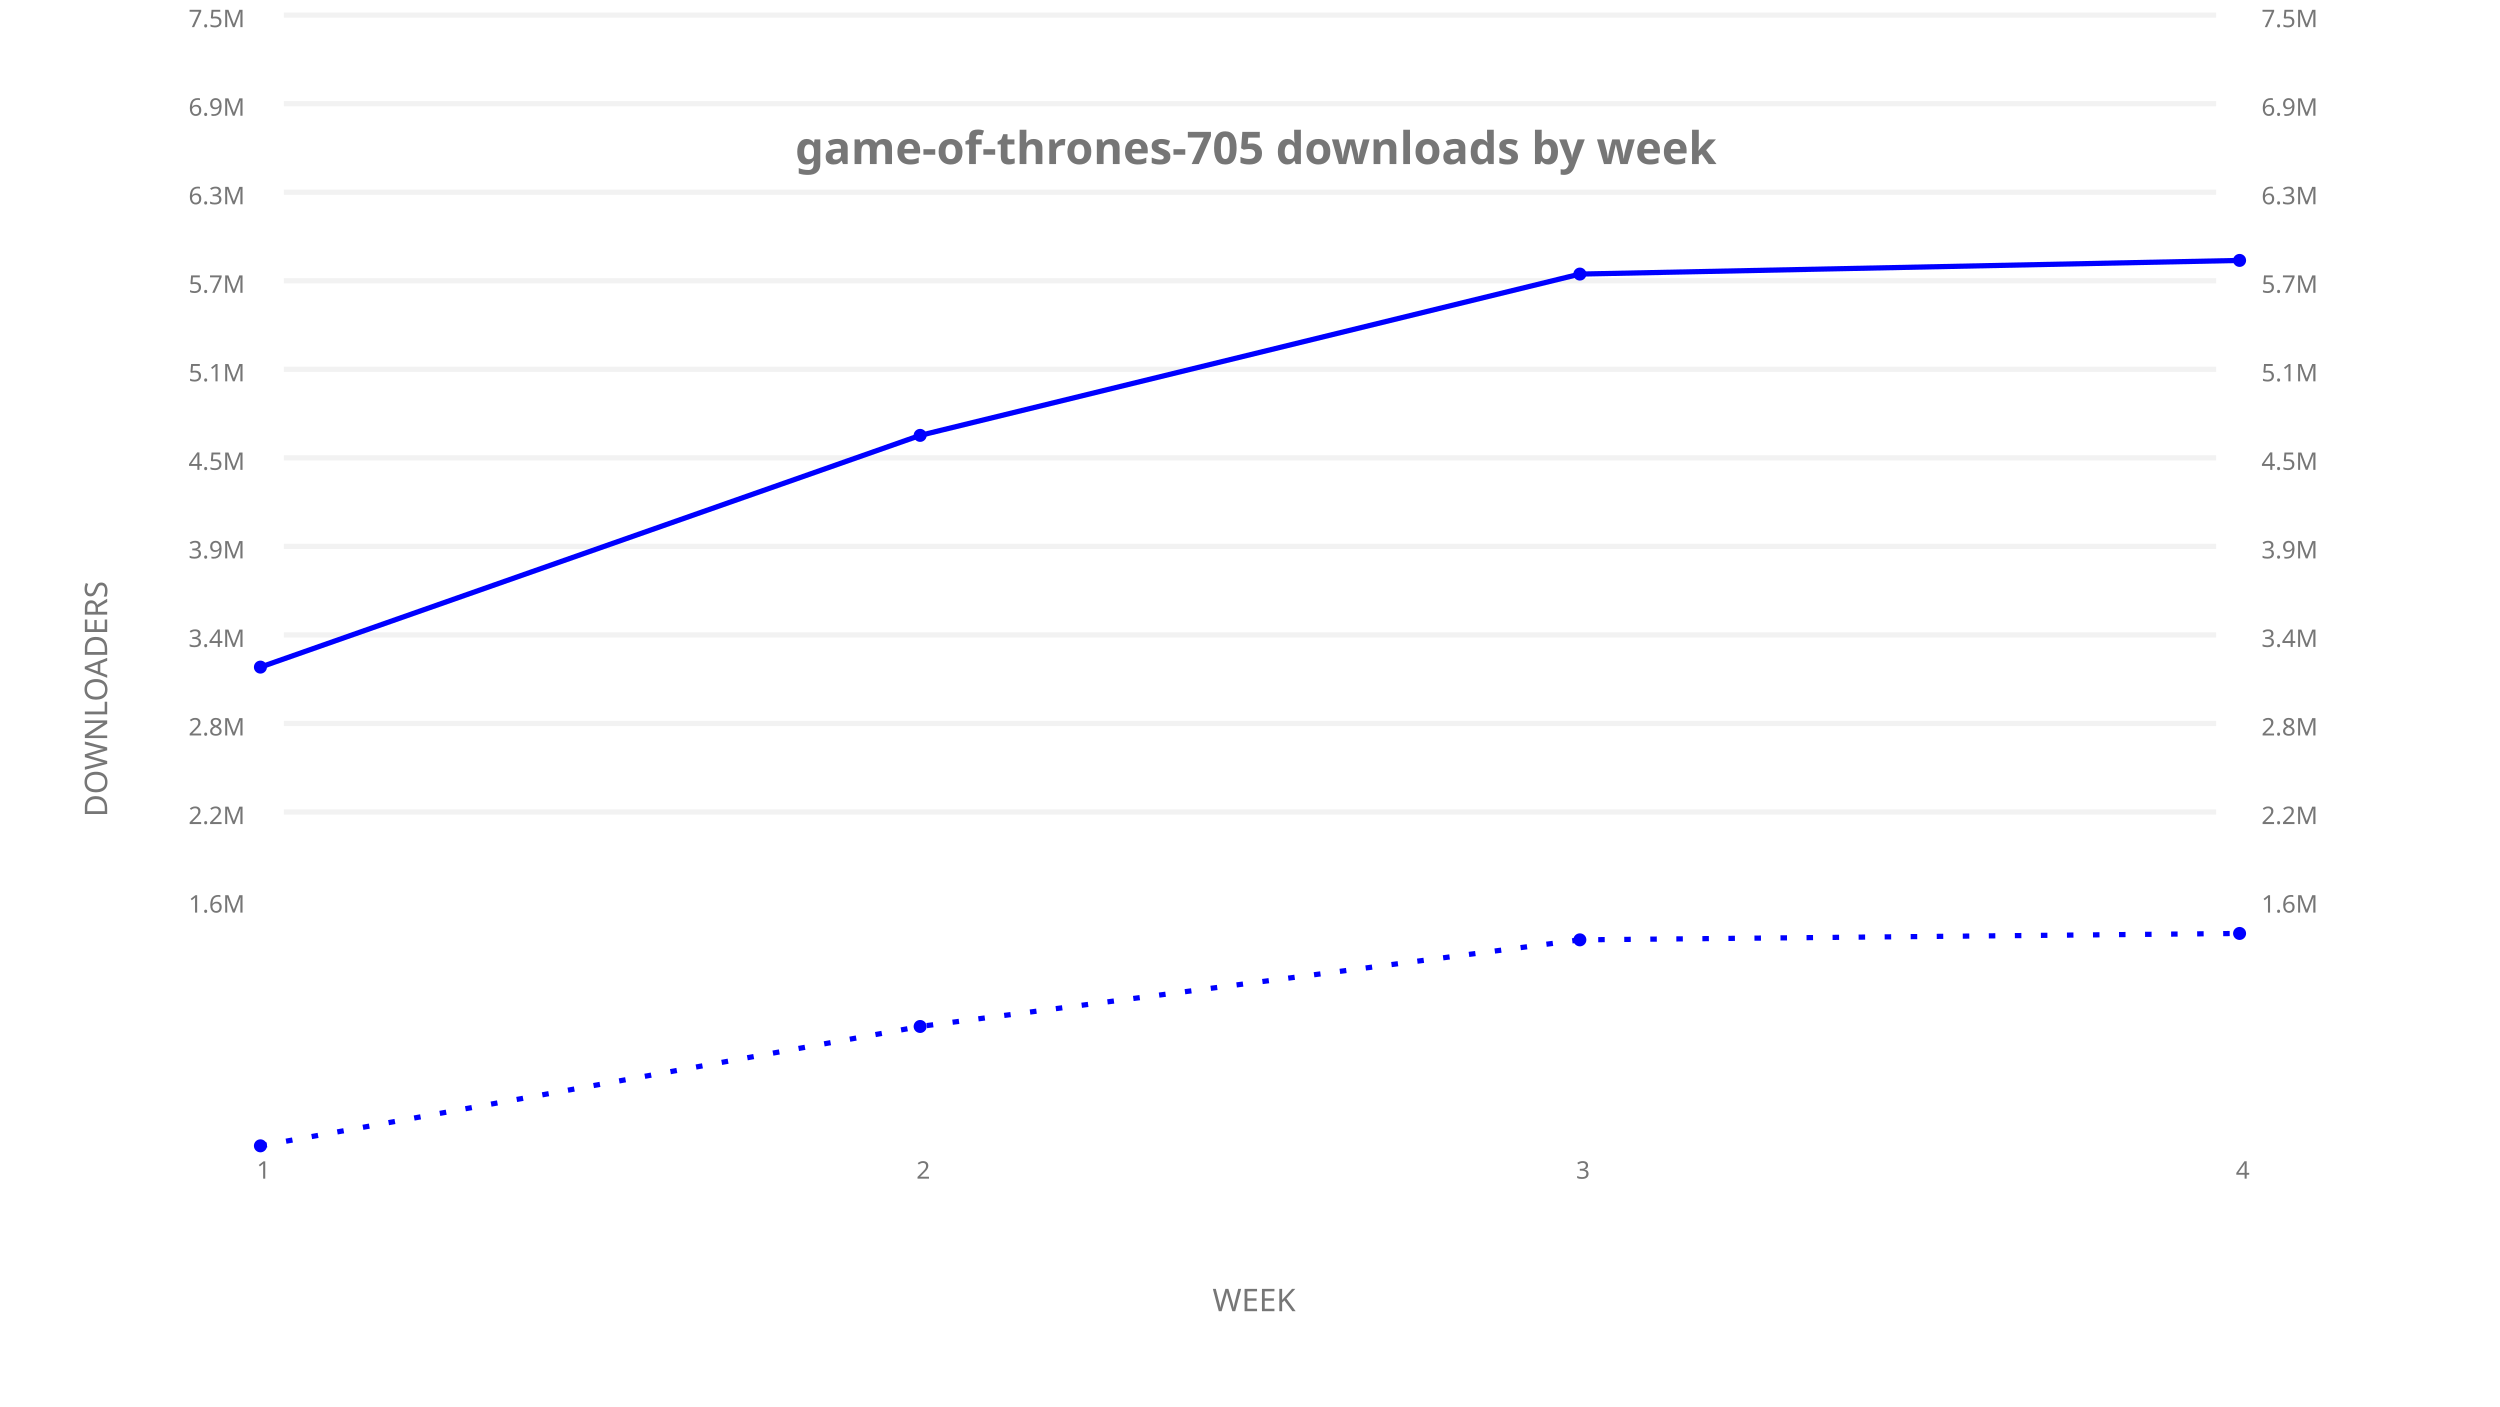
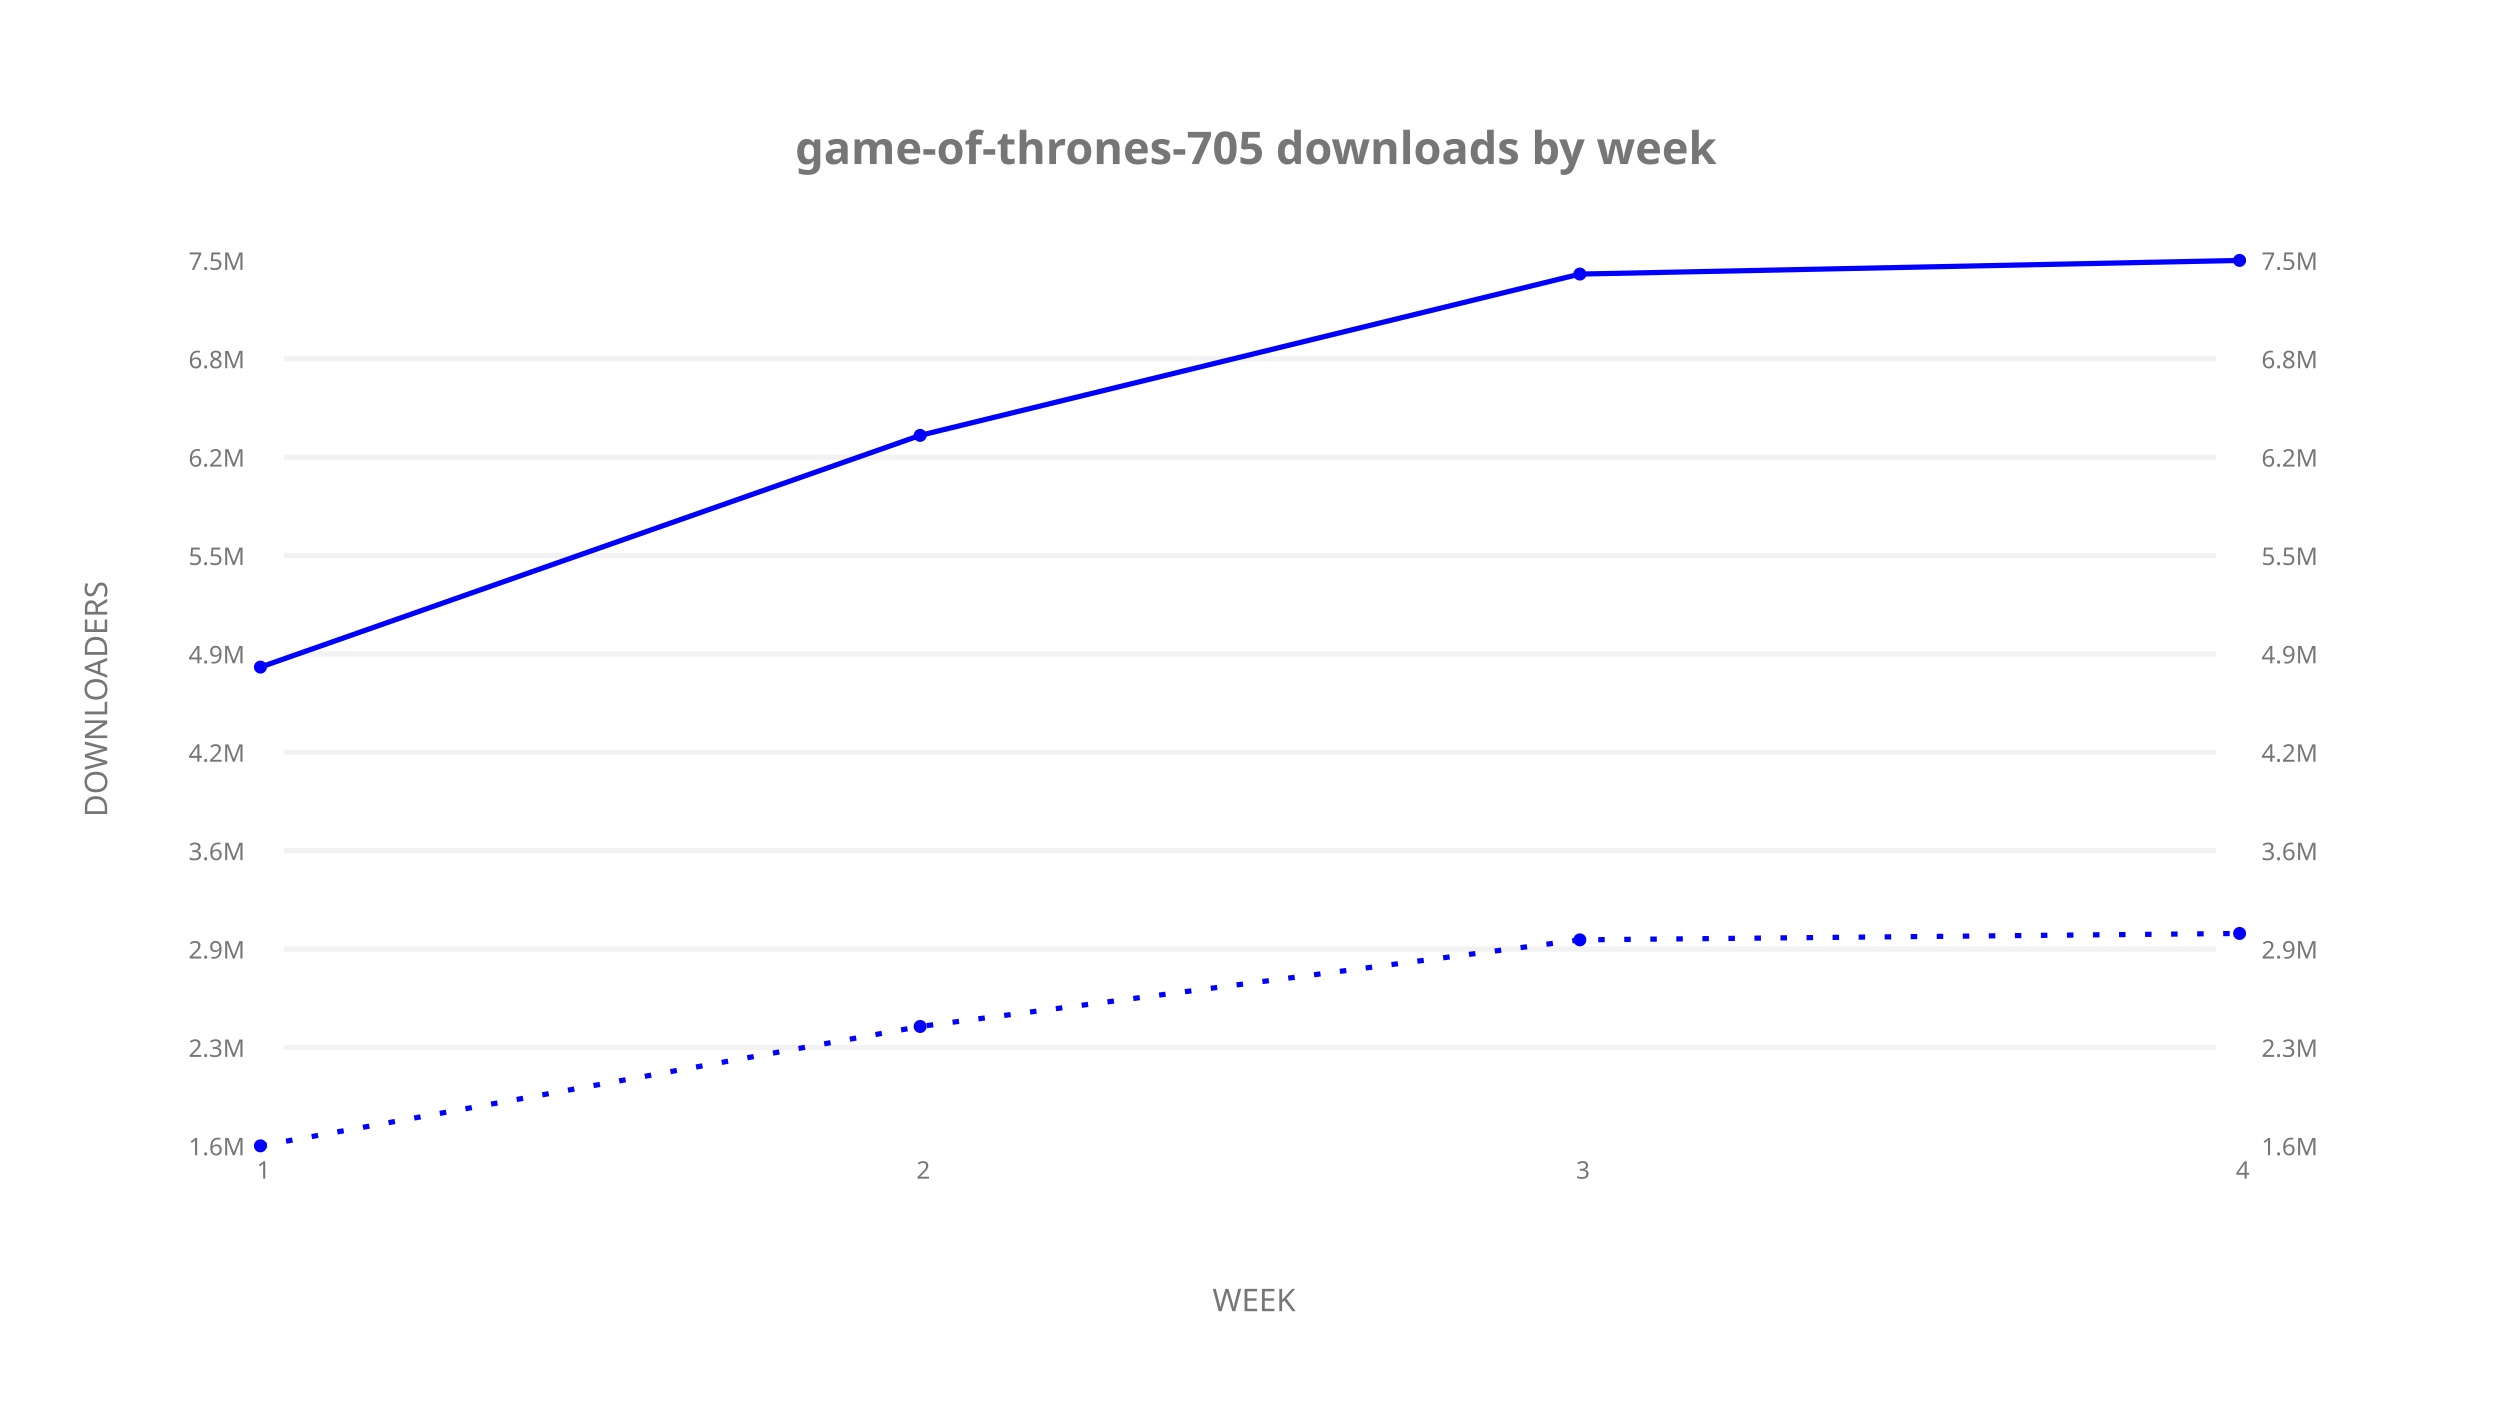
<svg xmlns="http://www.w3.org/2000/svg" xml:space="preserve" id="game-of-thrones-705-downloads-by-week-game-of-thrones-705-week" x="0px" y="0px" width="1920px" height="1080px" viewBox="0 0 1920 1080" enable-background="new 0 0 1920 1080" role="img">
  <g id="annotations">
    <text x="960" y="126" font-family="Atkinson Hyperlegible" font-size="26pt" text-anchor="middle" text-align="center" font-weight="600" font-style="normal" style="fill:rgb(118,118,118); fill-opacity:1; stroke:rgb(118,118,118); stroke-opacity:0; stroke-width:0.5"> game-of-thrones-705 downloads by week</text>
    <g id="axes-lines">
      <text x="960" y="1007" font-family="Atkinson Hyperlegible" font-size="18pt" text-anchor="middle" text-align="center" font-weight="500" font-style="normal" style="fill:rgb(118,118,118); fill-opacity:1; stroke:rgb(118,118,118); stroke-opacity:0; stroke-width:0.5"> WEEK</text>
      <text x="73" y="540" font-family="Atkinson Hyperlegible" font-size="18pt" text-anchor="middle" text-align="center" dominant-baseline="central" font-weight="500" font-style="normal" style="fill:rgb(118,118,118); fill-opacity:1; stroke:rgb(118,118,118); stroke-opacity:0; stroke-width:0.5" transform="rotate(-90,73,540)"> DOWNLOADERS</text>
    </g>
    <g id="tic-y-label-lines">
-       <line x1="218" y1="623.613" x2="1702" y2="623.613" style="fill:rgb(0,0,255); fill-opacity:0; stroke:rgb(242,242,242); stroke-opacity:1; stroke-width:4" />
-       <line x1="218" y1="555.613" x2="1702" y2="555.613" style="fill:rgb(0,0,255); fill-opacity:0; stroke:rgb(242,242,242); stroke-opacity:1; stroke-width:4" />
-       <line x1="218" y1="487.613" x2="1702" y2="487.613" style="fill:rgb(0,0,255); fill-opacity:0; stroke:rgb(242,242,242); stroke-opacity:1; stroke-width:4" />
-       <line x1="218" y1="419.613" x2="1702" y2="419.613" style="fill:rgb(0,0,255); fill-opacity:0; stroke:rgb(242,242,242); stroke-opacity:1; stroke-width:4" />
-       <line x1="218" y1="351.613" x2="1702" y2="351.613" style="fill:rgb(0,0,255); fill-opacity:0; stroke:rgb(242,242,242); stroke-opacity:1; stroke-width:4" />
-       <line x1="218" y1="283.613" x2="1702" y2="283.613" style="fill:rgb(0,0,255); fill-opacity:0; stroke:rgb(242,242,242); stroke-opacity:1; stroke-width:4" />
-       <line x1="218" y1="215.613" x2="1702" y2="215.613" style="fill:rgb(0,0,255); fill-opacity:0; stroke:rgb(242,242,242); stroke-opacity:1; stroke-width:4" />
-       <line x1="218" y1="147.613" x2="1702" y2="147.613" style="fill:rgb(0,0,255); fill-opacity:0; stroke:rgb(242,242,242); stroke-opacity:1; stroke-width:4" />
-       <line x1="218" y1="79.613" x2="1702" y2="79.613" style="fill:rgb(0,0,255); fill-opacity:0; stroke:rgb(242,242,242); stroke-opacity:1; stroke-width:4" />
-       <line x1="218" y1="11.613" x2="1702" y2="11.613" style="fill:rgb(0,0,255); fill-opacity:0; stroke:rgb(242,242,242); stroke-opacity:1; stroke-width:4" />
+       <line x1="218" y1="804.444" x2="1702" y2="804.444" style="fill:rgb(0,0,255); fill-opacity:0; stroke:rgb(242,242,242); stroke-opacity:1; stroke-width:4" />
+       <line x1="218" y1="728.889" x2="1702" y2="728.889" style="fill:rgb(0,0,255); fill-opacity:0; stroke:rgb(242,242,242); stroke-opacity:1; stroke-width:4" />
+       <line x1="218" y1="653.333" x2="1702" y2="653.333" style="fill:rgb(0,0,255); fill-opacity:0; stroke:rgb(242,242,242); stroke-opacity:1; stroke-width:4" />
+       <line x1="218" y1="577.778" x2="1702" y2="577.778" style="fill:rgb(0,0,255); fill-opacity:0; stroke:rgb(242,242,242); stroke-opacity:1; stroke-width:4" />
+       <line x1="218" y1="502.222" x2="1702" y2="502.222" style="fill:rgb(0,0,255); fill-opacity:0; stroke:rgb(242,242,242); stroke-opacity:1; stroke-width:4" />
+       <line x1="218" y1="426.667" x2="1702" y2="426.667" style="fill:rgb(0,0,255); fill-opacity:0; stroke:rgb(242,242,242); stroke-opacity:1; stroke-width:4" />
+       <line x1="218" y1="351.111" x2="1702" y2="351.111" style="fill:rgb(0,0,255); fill-opacity:0; stroke:rgb(242,242,242); stroke-opacity:1; stroke-width:4" />
+       <line x1="218" y1="275.556" x2="1702" y2="275.556" style="fill:rgb(0,0,255); fill-opacity:0; stroke:rgb(242,242,242); stroke-opacity:1; stroke-width:4" />
    </g>
    <g id="tic-x-labels">
      <text x="200" y="898" font-family="Atkinson Hyperlegible" font-size="14pt" text-anchor="middle" text-align="center" dominant-baseline="central" font-weight="400" font-style="normal" style="fill:rgb(118,118,118); fill-opacity:1; stroke:rgb(118,118,118); stroke-opacity:0; stroke-width:0.5"> 1</text>
      <text x="706.667" y="898" font-family="Atkinson Hyperlegible" font-size="14pt" text-anchor="middle" text-align="center" dominant-baseline="central" font-weight="400" font-style="normal" style="fill:rgb(118,118,118); fill-opacity:1; stroke:rgb(118,118,118); stroke-opacity:0; stroke-width:0.5"> 2</text>
      <text x="1213.333" y="898" font-family="Atkinson Hyperlegible" font-size="14pt" text-anchor="middle" text-align="center" dominant-baseline="central" font-weight="400" font-style="normal" style="fill:rgb(118,118,118); fill-opacity:1; stroke:rgb(118,118,118); stroke-opacity:0; stroke-width:0.5"> 3</text>
      <text x="1720" y="898" font-family="Atkinson Hyperlegible" font-size="14pt" text-anchor="middle" text-align="center" dominant-baseline="central" font-weight="400" font-style="normal" style="fill:rgb(118,118,118); fill-opacity:1; stroke:rgb(118,118,118); stroke-opacity:0; stroke-width:0.5"> 4</text>
    </g>
    <g id="tic-y-labels">
-       <text x="164" y="693.613" font-family="Atkinson Hyperlegible" font-size="14pt" text-anchor="middle" text-align="center" dominant-baseline="central" font-weight="400" font-style="normal" style="fill:rgb(118,118,118); fill-opacity:1; stroke:rgb(118,118,118); stroke-opacity:0; stroke-width:0.5"> 1.6M</text>
-       <text x="1756" y="693.613" font-family="Atkinson Hyperlegible" font-size="14pt" text-anchor="middle" text-align="center" dominant-baseline="central" font-weight="400" font-style="normal" style="fill:rgb(118,118,118); fill-opacity:1; stroke:rgb(118,118,118); stroke-opacity:0; stroke-width:0.5"> 1.6M</text>
-       <text x="164" y="625.613" font-family="Atkinson Hyperlegible" font-size="14pt" text-anchor="middle" text-align="center" dominant-baseline="central" font-weight="400" font-style="normal" style="fill:rgb(118,118,118); fill-opacity:1; stroke:rgb(118,118,118); stroke-opacity:0; stroke-width:0.5"> 2.2M</text>
-       <text x="1756" y="625.613" font-family="Atkinson Hyperlegible" font-size="14pt" text-anchor="middle" text-align="center" dominant-baseline="central" font-weight="400" font-style="normal" style="fill:rgb(118,118,118); fill-opacity:1; stroke:rgb(118,118,118); stroke-opacity:0; stroke-width:0.5"> 2.2M</text>
-       <text x="164" y="557.613" font-family="Atkinson Hyperlegible" font-size="14pt" text-anchor="middle" text-align="center" dominant-baseline="central" font-weight="400" font-style="normal" style="fill:rgb(118,118,118); fill-opacity:1; stroke:rgb(118,118,118); stroke-opacity:0; stroke-width:0.5"> 2.8M</text>
-       <text x="1756" y="557.613" font-family="Atkinson Hyperlegible" font-size="14pt" text-anchor="middle" text-align="center" dominant-baseline="central" font-weight="400" font-style="normal" style="fill:rgb(118,118,118); fill-opacity:1; stroke:rgb(118,118,118); stroke-opacity:0; stroke-width:0.5"> 2.8M</text>
-       <text x="164" y="489.613" font-family="Atkinson Hyperlegible" font-size="14pt" text-anchor="middle" text-align="center" dominant-baseline="central" font-weight="400" font-style="normal" style="fill:rgb(118,118,118); fill-opacity:1; stroke:rgb(118,118,118); stroke-opacity:0; stroke-width:0.5"> 3.4M</text>
-       <text x="1756" y="489.613" font-family="Atkinson Hyperlegible" font-size="14pt" text-anchor="middle" text-align="center" dominant-baseline="central" font-weight="400" font-style="normal" style="fill:rgb(118,118,118); fill-opacity:1; stroke:rgb(118,118,118); stroke-opacity:0; stroke-width:0.5"> 3.4M</text>
-       <text x="164" y="421.613" font-family="Atkinson Hyperlegible" font-size="14pt" text-anchor="middle" text-align="center" dominant-baseline="central" font-weight="400" font-style="normal" style="fill:rgb(118,118,118); fill-opacity:1; stroke:rgb(118,118,118); stroke-opacity:0; stroke-width:0.5"> 3.9M</text>
-       <text x="1756" y="421.613" font-family="Atkinson Hyperlegible" font-size="14pt" text-anchor="middle" text-align="center" dominant-baseline="central" font-weight="400" font-style="normal" style="fill:rgb(118,118,118); fill-opacity:1; stroke:rgb(118,118,118); stroke-opacity:0; stroke-width:0.5"> 3.9M</text>
-       <text x="164" y="353.613" font-family="Atkinson Hyperlegible" font-size="14pt" text-anchor="middle" text-align="center" dominant-baseline="central" font-weight="400" font-style="normal" style="fill:rgb(118,118,118); fill-opacity:1; stroke:rgb(118,118,118); stroke-opacity:0; stroke-width:0.5"> 4.5M</text>
-       <text x="1756" y="353.613" font-family="Atkinson Hyperlegible" font-size="14pt" text-anchor="middle" text-align="center" dominant-baseline="central" font-weight="400" font-style="normal" style="fill:rgb(118,118,118); fill-opacity:1; stroke:rgb(118,118,118); stroke-opacity:0; stroke-width:0.5"> 4.5M</text>
-       <text x="164" y="285.613" font-family="Atkinson Hyperlegible" font-size="14pt" text-anchor="middle" text-align="center" dominant-baseline="central" font-weight="400" font-style="normal" style="fill:rgb(118,118,118); fill-opacity:1; stroke:rgb(118,118,118); stroke-opacity:0; stroke-width:0.5"> 5.1M</text>
-       <text x="1756" y="285.613" font-family="Atkinson Hyperlegible" font-size="14pt" text-anchor="middle" text-align="center" dominant-baseline="central" font-weight="400" font-style="normal" style="fill:rgb(118,118,118); fill-opacity:1; stroke:rgb(118,118,118); stroke-opacity:0; stroke-width:0.5"> 5.1M</text>
-       <text x="164" y="217.613" font-family="Atkinson Hyperlegible" font-size="14pt" text-anchor="middle" text-align="center" dominant-baseline="central" font-weight="400" font-style="normal" style="fill:rgb(118,118,118); fill-opacity:1; stroke:rgb(118,118,118); stroke-opacity:0; stroke-width:0.5"> 5.7M</text>
-       <text x="1756" y="217.613" font-family="Atkinson Hyperlegible" font-size="14pt" text-anchor="middle" text-align="center" dominant-baseline="central" font-weight="400" font-style="normal" style="fill:rgb(118,118,118); fill-opacity:1; stroke:rgb(118,118,118); stroke-opacity:0; stroke-width:0.5"> 5.7M</text>
-       <text x="164" y="149.613" font-family="Atkinson Hyperlegible" font-size="14pt" text-anchor="middle" text-align="center" dominant-baseline="central" font-weight="400" font-style="normal" style="fill:rgb(118,118,118); fill-opacity:1; stroke:rgb(118,118,118); stroke-opacity:0; stroke-width:0.5"> 6.3M</text>
-       <text x="1756" y="149.613" font-family="Atkinson Hyperlegible" font-size="14pt" text-anchor="middle" text-align="center" dominant-baseline="central" font-weight="400" font-style="normal" style="fill:rgb(118,118,118); fill-opacity:1; stroke:rgb(118,118,118); stroke-opacity:0; stroke-width:0.5"> 6.3M</text>
-       <text x="164" y="81.613" font-family="Atkinson Hyperlegible" font-size="14pt" text-anchor="middle" text-align="center" dominant-baseline="central" font-weight="400" font-style="normal" style="fill:rgb(118,118,118); fill-opacity:1; stroke:rgb(118,118,118); stroke-opacity:0; stroke-width:0.5"> 6.9M</text>
-       <text x="1756" y="81.613" font-family="Atkinson Hyperlegible" font-size="14pt" text-anchor="middle" text-align="center" dominant-baseline="central" font-weight="400" font-style="normal" style="fill:rgb(118,118,118); fill-opacity:1; stroke:rgb(118,118,118); stroke-opacity:0; stroke-width:0.5"> 6.9M</text>
-       <text x="164" y="13.613" font-family="Atkinson Hyperlegible" font-size="14pt" text-anchor="middle" text-align="center" dominant-baseline="central" font-weight="400" font-style="normal" style="fill:rgb(118,118,118); fill-opacity:1; stroke:rgb(118,118,118); stroke-opacity:0; stroke-width:0.5"> 7.5M</text>
-       <text x="1756" y="13.613" font-family="Atkinson Hyperlegible" font-size="14pt" text-anchor="middle" text-align="center" dominant-baseline="central" font-weight="400" font-style="normal" style="fill:rgb(118,118,118); fill-opacity:1; stroke:rgb(118,118,118); stroke-opacity:0; stroke-width:0.5"> 7.5M</text>
+       <text x="164" y="880" font-family="Atkinson Hyperlegible" font-size="14pt" text-anchor="middle" text-align="center" dominant-baseline="central" font-weight="400" font-style="normal" style="fill:rgb(118,118,118); fill-opacity:1; stroke:rgb(118,118,118); stroke-opacity:0; stroke-width:0.5"> 1.6M</text>
+       <text x="1756" y="880" font-family="Atkinson Hyperlegible" font-size="14pt" text-anchor="middle" text-align="center" dominant-baseline="central" font-weight="400" font-style="normal" style="fill:rgb(118,118,118); fill-opacity:1; stroke:rgb(118,118,118); stroke-opacity:0; stroke-width:0.5"> 1.6M</text>
+       <text x="164" y="804.444" font-family="Atkinson Hyperlegible" font-size="14pt" text-anchor="middle" text-align="center" dominant-baseline="central" font-weight="400" font-style="normal" style="fill:rgb(118,118,118); fill-opacity:1; stroke:rgb(118,118,118); stroke-opacity:0; stroke-width:0.5"> 2.3M</text>
+       <text x="1756" y="804.444" font-family="Atkinson Hyperlegible" font-size="14pt" text-anchor="middle" text-align="center" dominant-baseline="central" font-weight="400" font-style="normal" style="fill:rgb(118,118,118); fill-opacity:1; stroke:rgb(118,118,118); stroke-opacity:0; stroke-width:0.5"> 2.3M</text>
+       <text x="164" y="728.889" font-family="Atkinson Hyperlegible" font-size="14pt" text-anchor="middle" text-align="center" dominant-baseline="central" font-weight="400" font-style="normal" style="fill:rgb(118,118,118); fill-opacity:1; stroke:rgb(118,118,118); stroke-opacity:0; stroke-width:0.5"> 2.9M</text>
+       <text x="1756" y="728.889" font-family="Atkinson Hyperlegible" font-size="14pt" text-anchor="middle" text-align="center" dominant-baseline="central" font-weight="400" font-style="normal" style="fill:rgb(118,118,118); fill-opacity:1; stroke:rgb(118,118,118); stroke-opacity:0; stroke-width:0.5"> 2.9M</text>
+       <text x="164" y="653.333" font-family="Atkinson Hyperlegible" font-size="14pt" text-anchor="middle" text-align="center" dominant-baseline="central" font-weight="400" font-style="normal" style="fill:rgb(118,118,118); fill-opacity:1; stroke:rgb(118,118,118); stroke-opacity:0; stroke-width:0.5"> 3.6M</text>
+       <text x="1756" y="653.333" font-family="Atkinson Hyperlegible" font-size="14pt" text-anchor="middle" text-align="center" dominant-baseline="central" font-weight="400" font-style="normal" style="fill:rgb(118,118,118); fill-opacity:1; stroke:rgb(118,118,118); stroke-opacity:0; stroke-width:0.5"> 3.6M</text>
+       <text x="164" y="577.778" font-family="Atkinson Hyperlegible" font-size="14pt" text-anchor="middle" text-align="center" dominant-baseline="central" font-weight="400" font-style="normal" style="fill:rgb(118,118,118); fill-opacity:1; stroke:rgb(118,118,118); stroke-opacity:0; stroke-width:0.5"> 4.2M</text>
+       <text x="1756" y="577.778" font-family="Atkinson Hyperlegible" font-size="14pt" text-anchor="middle" text-align="center" dominant-baseline="central" font-weight="400" font-style="normal" style="fill:rgb(118,118,118); fill-opacity:1; stroke:rgb(118,118,118); stroke-opacity:0; stroke-width:0.5"> 4.2M</text>
+       <text x="164" y="502.222" font-family="Atkinson Hyperlegible" font-size="14pt" text-anchor="middle" text-align="center" dominant-baseline="central" font-weight="400" font-style="normal" style="fill:rgb(118,118,118); fill-opacity:1; stroke:rgb(118,118,118); stroke-opacity:0; stroke-width:0.5"> 4.9M</text>
+       <text x="1756" y="502.222" font-family="Atkinson Hyperlegible" font-size="14pt" text-anchor="middle" text-align="center" dominant-baseline="central" font-weight="400" font-style="normal" style="fill:rgb(118,118,118); fill-opacity:1; stroke:rgb(118,118,118); stroke-opacity:0; stroke-width:0.5"> 4.9M</text>
+       <text x="164" y="426.667" font-family="Atkinson Hyperlegible" font-size="14pt" text-anchor="middle" text-align="center" dominant-baseline="central" font-weight="400" font-style="normal" style="fill:rgb(118,118,118); fill-opacity:1; stroke:rgb(118,118,118); stroke-opacity:0; stroke-width:0.5"> 5.5M</text>
+       <text x="1756" y="426.667" font-family="Atkinson Hyperlegible" font-size="14pt" text-anchor="middle" text-align="center" dominant-baseline="central" font-weight="400" font-style="normal" style="fill:rgb(118,118,118); fill-opacity:1; stroke:rgb(118,118,118); stroke-opacity:0; stroke-width:0.5"> 5.5M</text>
+       <text x="164" y="351.111" font-family="Atkinson Hyperlegible" font-size="14pt" text-anchor="middle" text-align="center" dominant-baseline="central" font-weight="400" font-style="normal" style="fill:rgb(118,118,118); fill-opacity:1; stroke:rgb(118,118,118); stroke-opacity:0; stroke-width:0.5"> 6.2M</text>
+       <text x="1756" y="351.111" font-family="Atkinson Hyperlegible" font-size="14pt" text-anchor="middle" text-align="center" dominant-baseline="central" font-weight="400" font-style="normal" style="fill:rgb(118,118,118); fill-opacity:1; stroke:rgb(118,118,118); stroke-opacity:0; stroke-width:0.5"> 6.2M</text>
+       <text x="164" y="275.556" font-family="Atkinson Hyperlegible" font-size="14pt" text-anchor="middle" text-align="center" dominant-baseline="central" font-weight="400" font-style="normal" style="fill:rgb(118,118,118); fill-opacity:1; stroke:rgb(118,118,118); stroke-opacity:0; stroke-width:0.5"> 6.8M</text>
+       <text x="1756" y="275.556" font-family="Atkinson Hyperlegible" font-size="14pt" text-anchor="middle" text-align="center" dominant-baseline="central" font-weight="400" font-style="normal" style="fill:rgb(118,118,118); fill-opacity:1; stroke:rgb(118,118,118); stroke-opacity:0; stroke-width:0.5"> 6.8M</text>
+       <text x="164" y="200" font-family="Atkinson Hyperlegible" font-size="14pt" text-anchor="middle" text-align="center" dominant-baseline="central" font-weight="400" font-style="normal" style="fill:rgb(118,118,118); fill-opacity:1; stroke:rgb(118,118,118); stroke-opacity:0; stroke-width:0.5"> 7.5M</text>
+       <text x="1756" y="200" font-family="Atkinson Hyperlegible" font-size="14pt" text-anchor="middle" text-align="center" dominant-baseline="central" font-weight="400" font-style="normal" style="fill:rgb(118,118,118); fill-opacity:1; stroke:rgb(118,118,118); stroke-opacity:0; stroke-width:0.5"> 7.5M</text>
    </g>
  </g>
  <g id="polyline-game-of-thrones-705 downloads by week">
    <polyline points="200,512.345 706.667,334.375 1213.33,210.492 1720,200 " style="fill:rgb(0,0,255); fill-opacity:0; stroke:rgb(0,0,255); stroke-opacity:1; stroke-width:4" />
  </g>
  <g id="markers-game-of-thrones-705 downloads by week">
    <circle cx="200" cy="512.345" r="5" style="fill:rgb(0,0,255); fill-opacity:1; stroke:rgb(0,0,255); stroke-opacity:0; stroke-width:4">
</circle>
    <circle cx="706.667" cy="334.375" r="5" style="fill:rgb(0,0,255); fill-opacity:1; stroke:rgb(0,0,255); stroke-opacity:0; stroke-width:4">
</circle>
    <circle cx="1213.333" cy="210.492" r="5" style="fill:rgb(0,0,255); fill-opacity:1; stroke:rgb(0,0,255); stroke-opacity:0; stroke-width:4">
</circle>
    <circle cx="1720" cy="200" r="5" style="fill:rgb(0,0,255); fill-opacity:1; stroke:rgb(0,0,255); stroke-opacity:0; stroke-width:4">
</circle>
  </g>
  <g id="polyline-game-of-thrones-705 downloads by week uploaders">
    <polyline points="200,880 706.667,788.333 1213.33,721.8 1720,716.89 " stroke-dasharray="5 15" style="fill:rgb(0,0,255); fill-opacity:0; stroke:rgb(0,0,255); stroke-opacity:1; stroke-width:4" />
  </g>
  <g id="markers-game-of-thrones-705 downloads by week uploaders">
    <circle cx="200" cy="880" r="5" style="fill:rgb(0,0,255); fill-opacity:1; stroke:rgb(0,0,255); stroke-opacity:0; stroke-width:4">
</circle>
    <circle cx="706.667" cy="788.333" r="5" style="fill:rgb(0,0,255); fill-opacity:1; stroke:rgb(0,0,255); stroke-opacity:0; stroke-width:4">
</circle>
    <circle cx="1213.333" cy="721.8" r="5" style="fill:rgb(0,0,255); fill-opacity:1; stroke:rgb(0,0,255); stroke-opacity:0; stroke-width:4">
</circle>
    <circle cx="1720" cy="716.89" r="5" style="fill:rgb(0,0,255); fill-opacity:1; stroke:rgb(0,0,255); stroke-opacity:0; stroke-width:4">
</circle>
  </g>
</svg>
